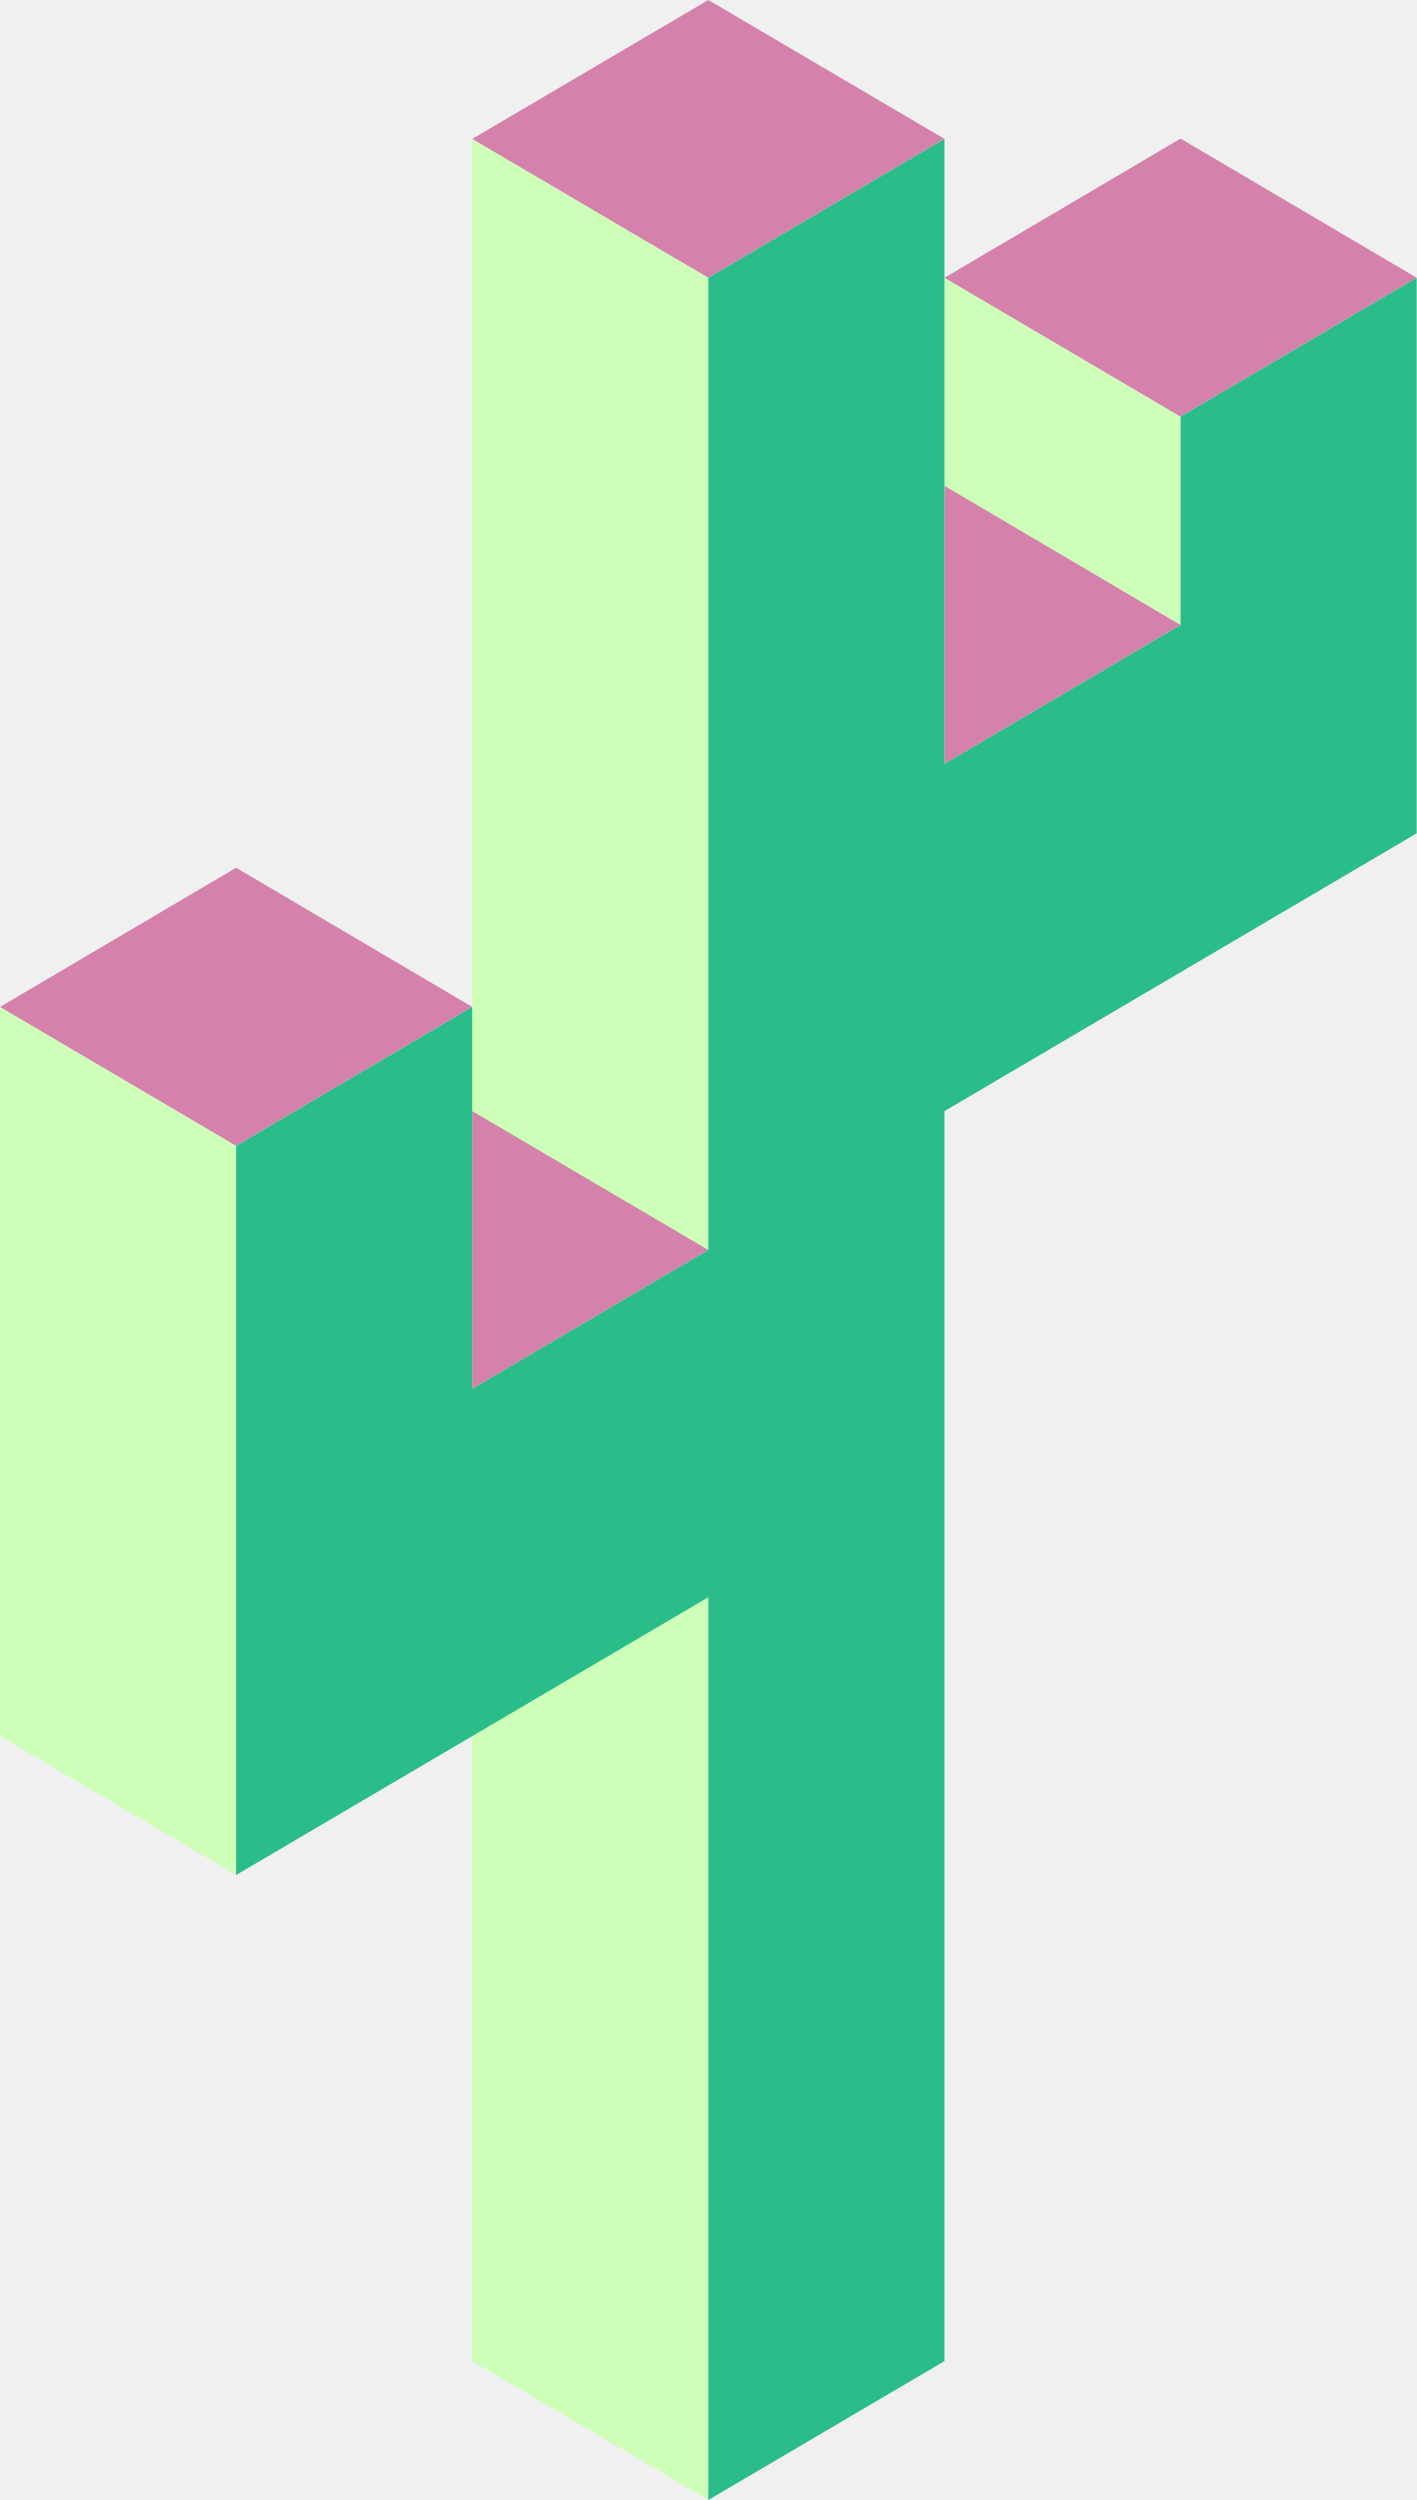
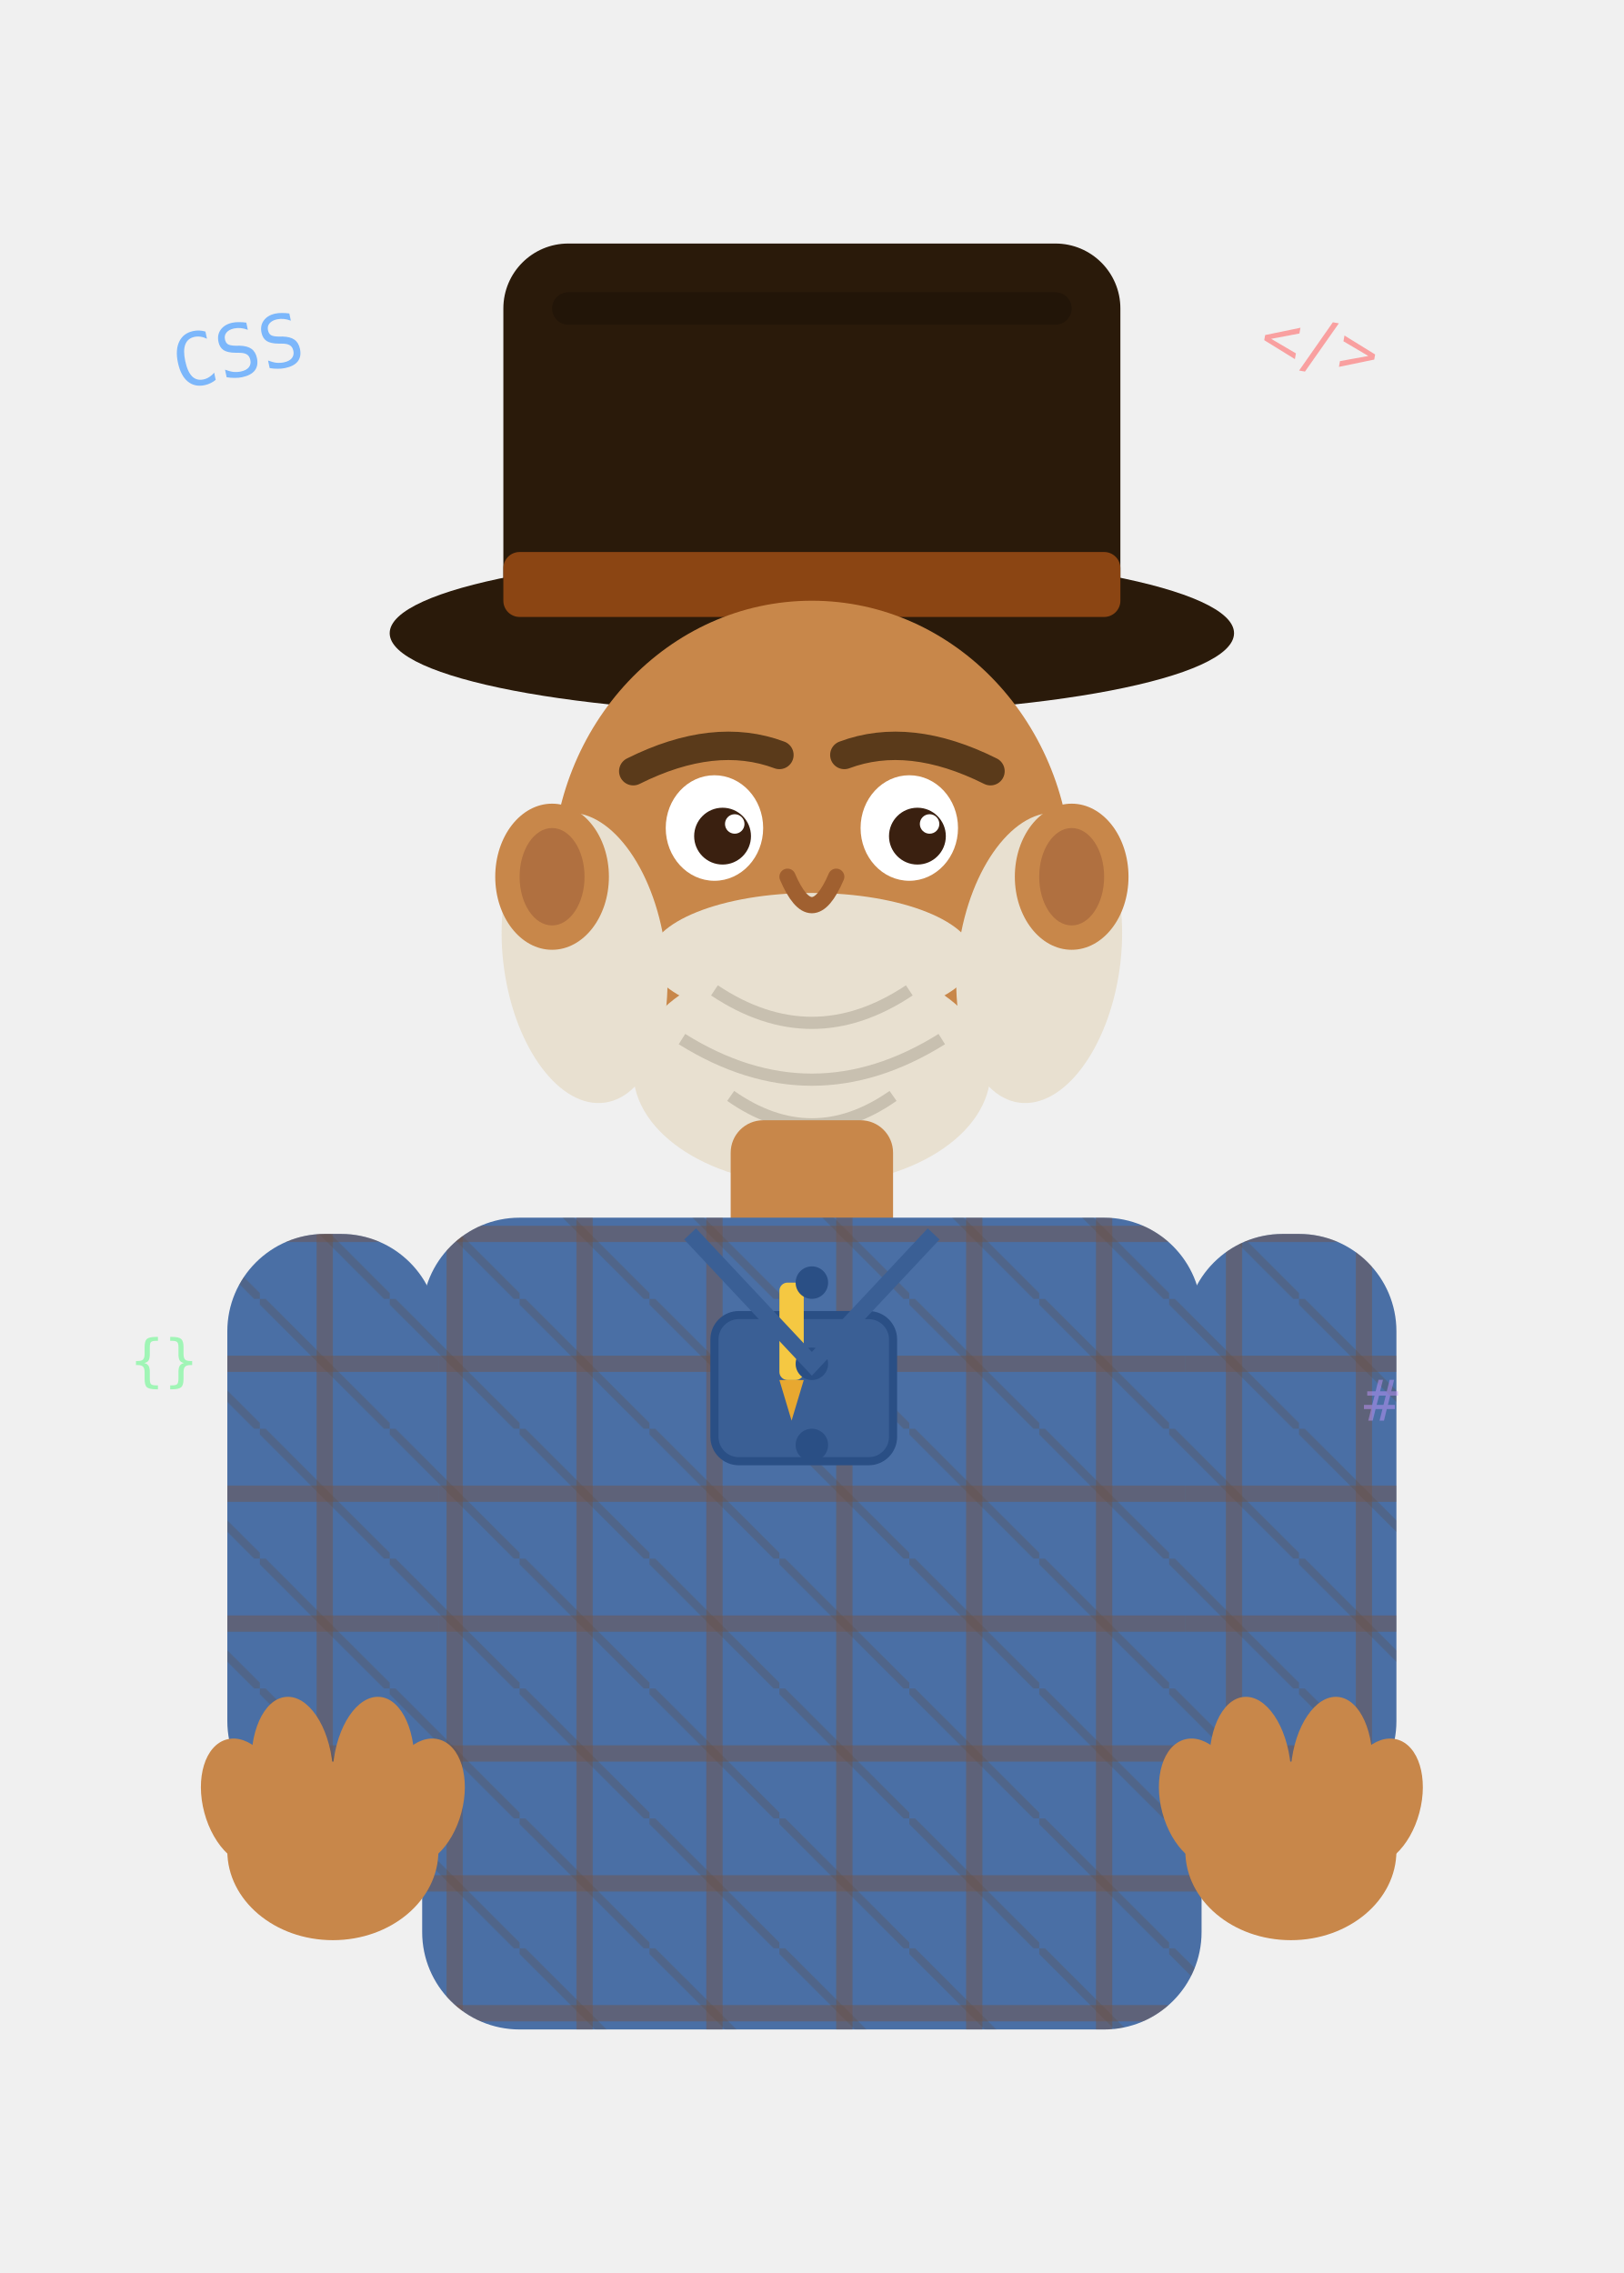
- <svg xmlns="http://www.w3.org/2000/svg" fill="none" viewBox="0 0 272 480">
-   <path fill="#cdffb8" d="M181.334 93.333v-40L226.667 80v40zM136.001 53.333 90.667 26.667v426.666L136.001 480zM45.333 220 0 193.334v140L45.333 360z" />
-   <path fill="#d482ab" d="M90.667 26.667 136.001 0l45.333 26.667-45.333 26.666zM181.334 53.33l45.333-26.72L272 53.33 226.667 80zM136 240l-45.333-26.67v53.34zM0 193.33l45.333-26.72 45.334 26.72L45.333 220zM181.334 93.277 226.667 120l-45.333 26.67z" />
-   <path fill="#2abc89" d="m136 53.333 45.333-26.666v120L226.667 120V80L272 53.333V160l-90.667 53.333v240L136 480V306.667L45.334 360V220l45.333-26.667v73.334L136 240z" />
+ <svg xmlns="http://www.w3.org/2000/svg" viewBox="0 0 200 280" fill="none">
+   <ellipse cx="100" cy="78" rx="52" ry="10" fill="#2a1a0a" />
+   <rect x="62" y="30" width="76" height="50" rx="8" fill="#2a1a0a" />
+   <rect x="62" y="68" width="76" height="8" rx="2" fill="#8B4513" />
+   <rect x="68" y="36" width="64" height="4" rx="2" fill="#1a0f05" opacity="0.5" />
+   <ellipse cx="100" cy="108" rx="32" ry="34" fill="#c8874a" />
+   <ellipse cx="72" cy="118" rx="10" ry="18" fill="#e8e0d0" transform="rotate(-8 72 118)" />
+   <ellipse cx="128" cy="118" rx="10" ry="18" fill="#e8e0d0" transform="rotate(8 128 118)" />
+   <ellipse cx="100" cy="118" rx="20" ry="8" fill="#e8e0d0" />
+   <ellipse cx="100" cy="132" rx="22" ry="14" fill="#e8e0d0" />
+   <path d="M88 122 Q100 130 112 122" stroke="#c8c0b0" stroke-width="1.5" fill="none" />
+   <path d="M84 128 Q100 138 116 128" stroke="#c8c0b0" stroke-width="1.5" fill="none" />
+   <path d="M90 135 Q100 142 110 135" stroke="#c8c0b0" stroke-width="1.5" fill="none" />
+   <path d="M78 95 Q88 90 96 93" stroke="#5a3a1a" stroke-width="3.5" stroke-linecap="round" fill="none" />
+   <path d="M104 93 Q112 90 122 95" stroke="#5a3a1a" stroke-width="3.5" stroke-linecap="round" fill="none" />
+   <ellipse cx="88" cy="102" rx="6" ry="6.5" fill="white" />
+   <ellipse cx="112" cy="102" rx="6" ry="6.5" fill="white" />
+   <circle cx="89" cy="103" r="3.5" fill="#3a2010" />
+   <circle cx="113" cy="103" r="3.5" fill="#3a2010" />
+   <circle cx="90.5" cy="101.5" r="1.2" fill="white" />
+   <circle cx="114.5" cy="101.5" r="1.2" fill="white" />
+   <path d="M97 108 Q100 115 103 108" stroke="#a06030" stroke-width="2" stroke-linecap="round" fill="none" />
+   <ellipse cx="68" cy="108" rx="7" ry="9" fill="#c8874a" />
+   <ellipse cx="132" cy="108" rx="7" ry="9" fill="#c8874a" />
+   <ellipse cx="68" cy="108" rx="4" ry="6" fill="#b07040" />
+   <ellipse cx="132" cy="108" rx="4" ry="6" fill="#b07040" />
+   <rect x="90" y="138" width="20" height="16" rx="4" fill="#c8874a" />
+   <rect x="52" y="150" width="96" height="100" rx="12" fill="#4a6fa5" />
+   <rect x="52" y="150" width="96" height="100" rx="12" fill="url(#plaid)" opacity="0.6" />
+   <defs>
+     <pattern id="plaid" x="0" y="0" width="16" height="16" patternUnits="userSpaceOnUse">
+       <rect width="16" height="16" fill="none" />
+       <line x1="8" y1="0" x2="8" y2="16" stroke="#8B4513" stroke-width="2" opacity="0.5" />
+       <line x1="0" y1="8" x2="16" y2="8" stroke="#8B4513" stroke-width="2" opacity="0.5" />
+       <line x1="0" y1="0" x2="16" y2="16" stroke="#6a3a0a" stroke-width="1" opacity="0.3" />
+     </pattern>
+   </defs>
+   <rect x="88" y="162" width="22" height="18" rx="3" fill="#3a5f95" stroke="#2a4f85" stroke-width="1" />
+   <rect x="96" y="158" width="3" height="12" rx="1" fill="#f5c842" />
+   <polygon points="96,170 99,170 97.5,175" fill="#e8a830" />
+   <circle cx="100" cy="158" r="2" fill="#2a4f85" />
+   <circle cx="100" cy="168" r="2" fill="#2a4f85" />
+   <circle cx="100" cy="178" r="2" fill="#2a4f85" />
+   <path d="M85 152 L100 168 L115 152" stroke="#3a5f95" stroke-width="2" fill="none" />
+   <rect x="28" y="152" width="26" height="72" rx="12" fill="#4a6fa5" />
+   <rect x="28" y="152" width="26" height="72" rx="12" fill="url(#plaid)" opacity="0.6" />
+   <ellipse cx="41" cy="228" rx="13" ry="11" fill="#c8874a" />
+   <ellipse cx="30" cy="222" rx="5" ry="8" fill="#c8874a" transform="rotate(-15 30 222)" />
+   <ellipse cx="36" cy="218" rx="5" ry="9" fill="#c8874a" transform="rotate(-5 36 218)" />
+   <ellipse cx="46" cy="218" rx="5" ry="9" fill="#c8874a" transform="rotate(5 46 218)" />
+   <ellipse cx="52" cy="222" rx="5" ry="8" fill="#c8874a" transform="rotate(15 52 222)" />
+   <rect x="146" y="152" width="26" height="72" rx="12" fill="#4a6fa5" />
+   <rect x="146" y="152" width="26" height="72" rx="12" fill="url(#plaid)" opacity="0.6" />
+   <ellipse cx="159" cy="228" rx="13" ry="11" fill="#c8874a" />
+   <ellipse cx="148" cy="222" rx="5" ry="8" fill="#c8874a" transform="rotate(-15 148 222)" />
+   <ellipse cx="154" cy="218" rx="5" ry="9" fill="#c8874a" transform="rotate(-5 154 218)" />
+   <ellipse cx="164" cy="218" rx="5" ry="9" fill="#c8874a" transform="rotate(5 164 218)" />
+   <ellipse cx="170" cy="222" rx="5" ry="8" fill="#c8874a" transform="rotate(15 170 222)" />
+   <text x="22" y="48" font-family="monospace" font-size="9" fill="#4a9eff" opacity="0.7" transform="rotate(-12 22 48)">CSS</text>
+   <text x="155" y="44" font-family="monospace" font-size="8" fill="#ff6b6b" opacity="0.6" transform="rotate(10 155 44)">&lt;/&gt;</text>
+   <text x="16" y="170" font-family="monospace" font-size="7" fill="#50fa7b" opacity="0.5">{}</text>
+   <text x="168" y="175" font-family="monospace" font-size="7" fill="#bd93f9" opacity="0.5">#</text>
</svg>
